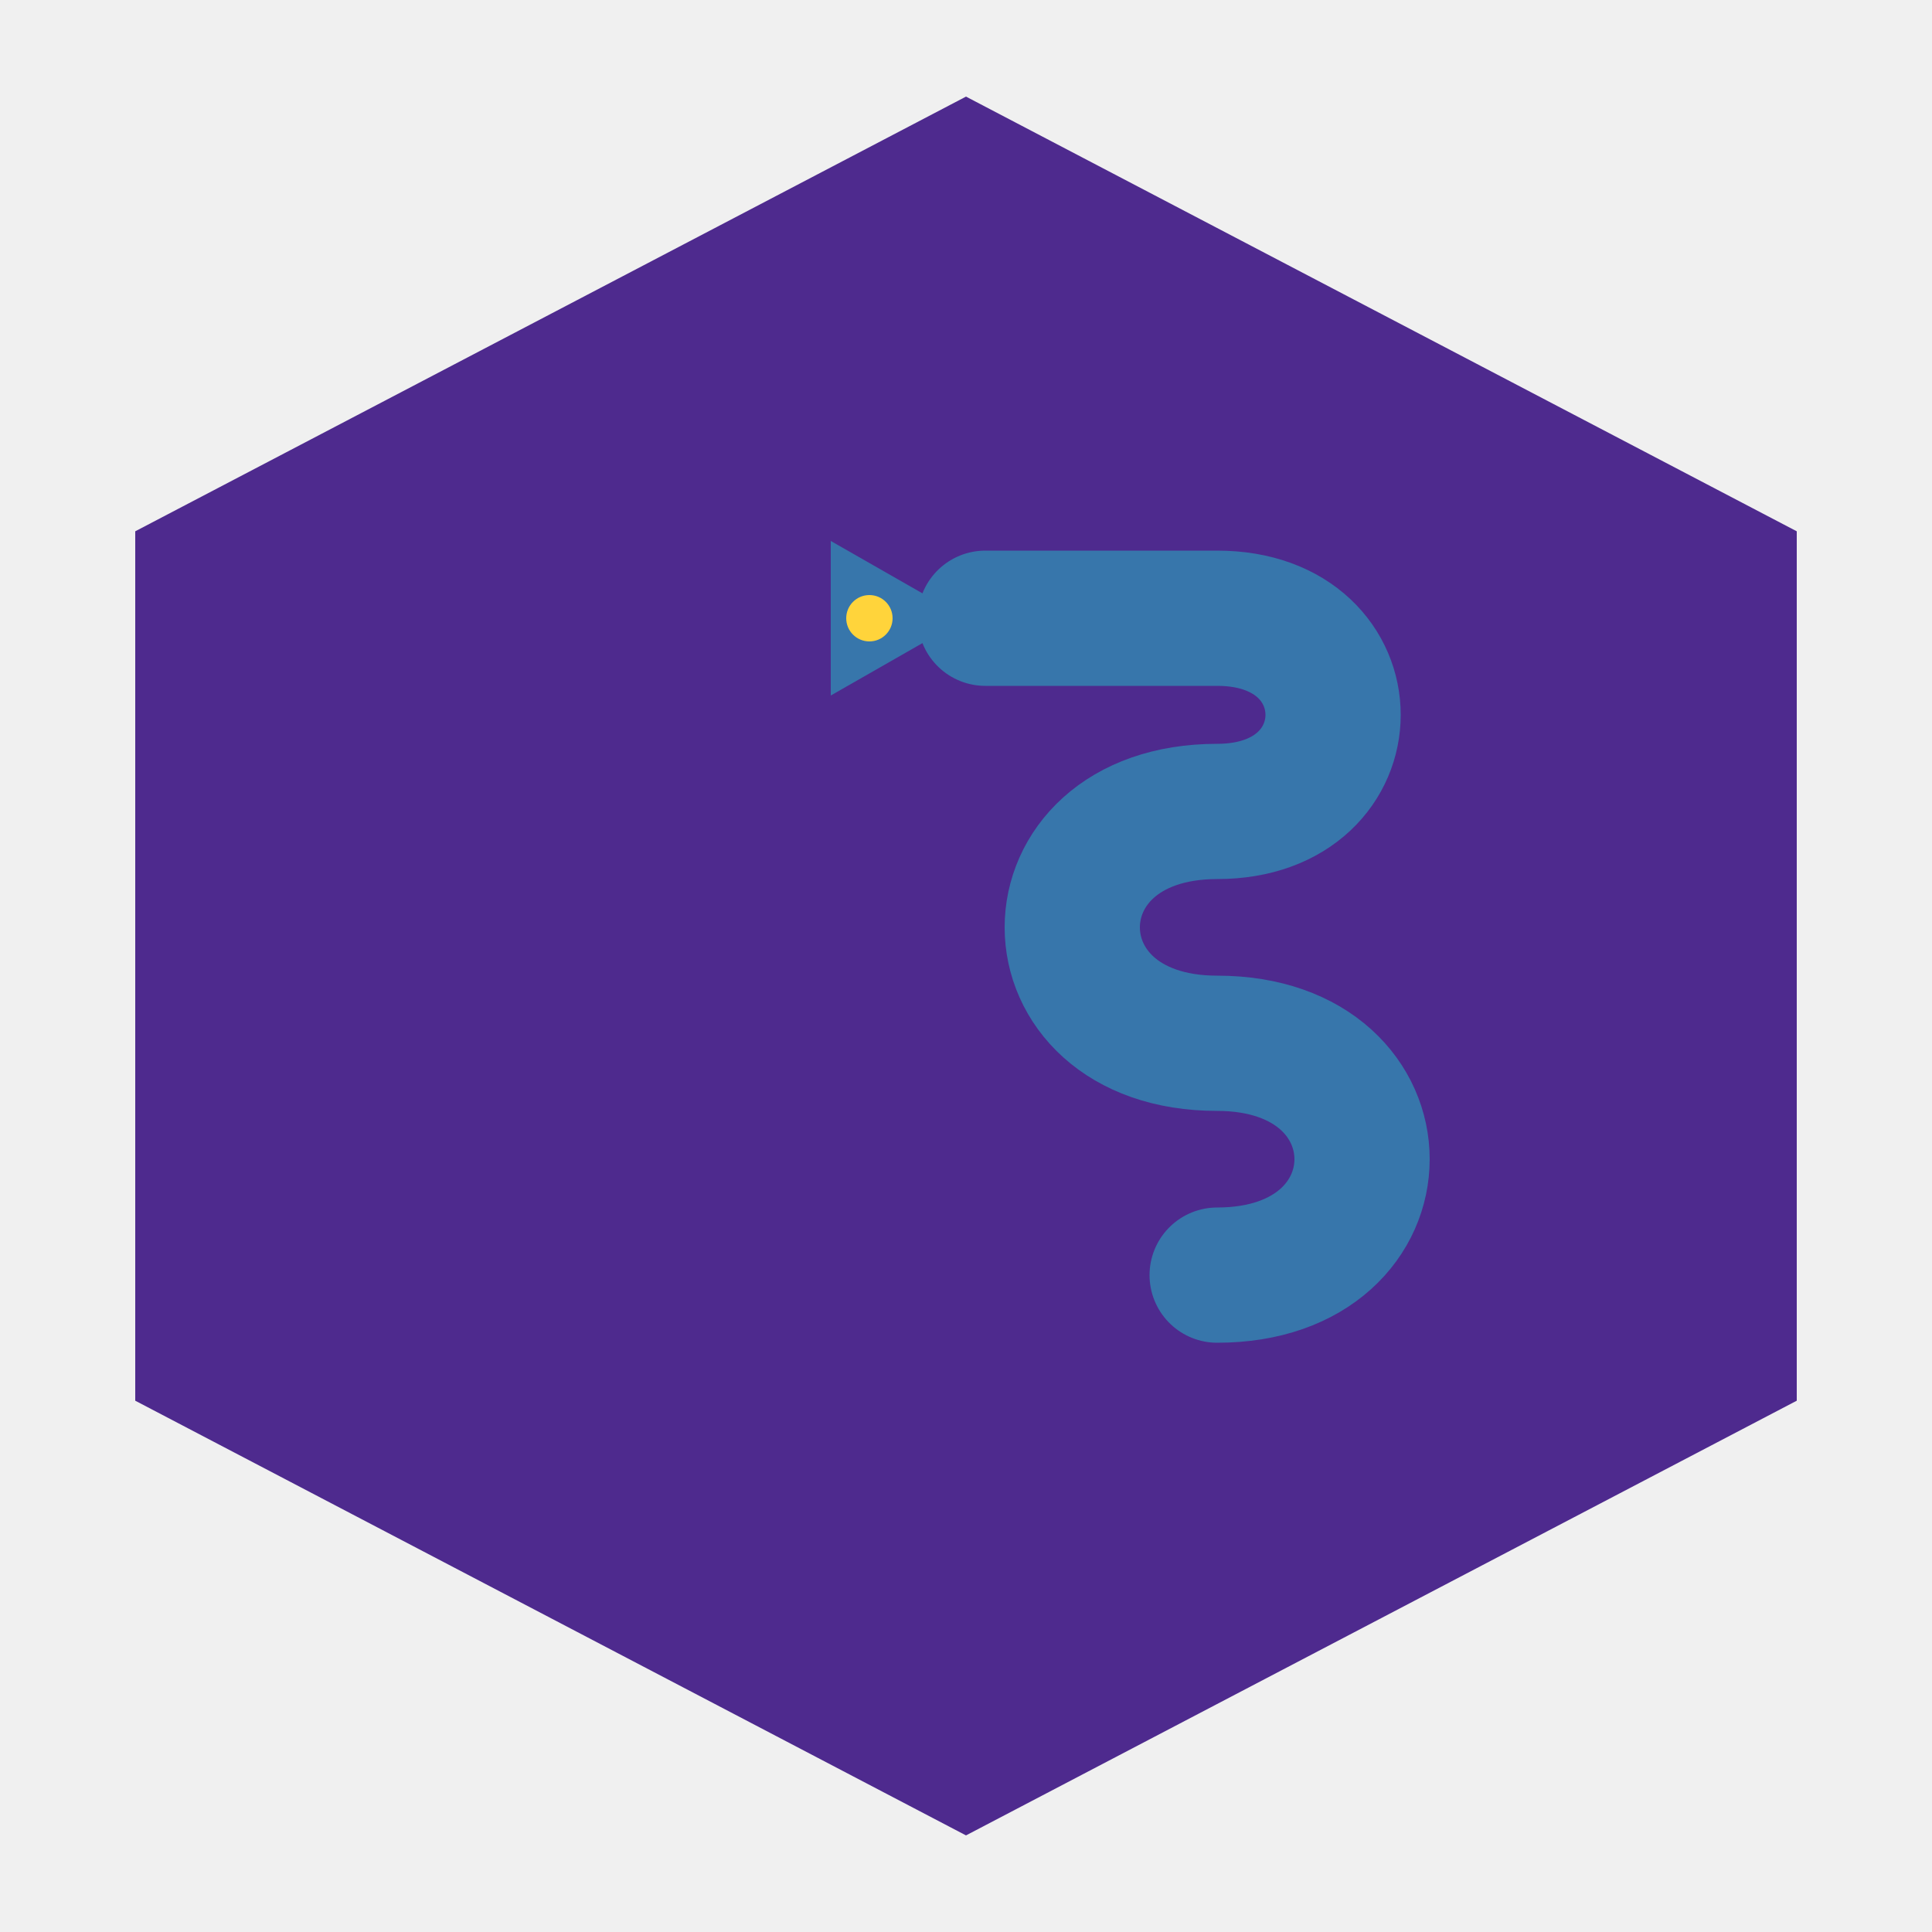
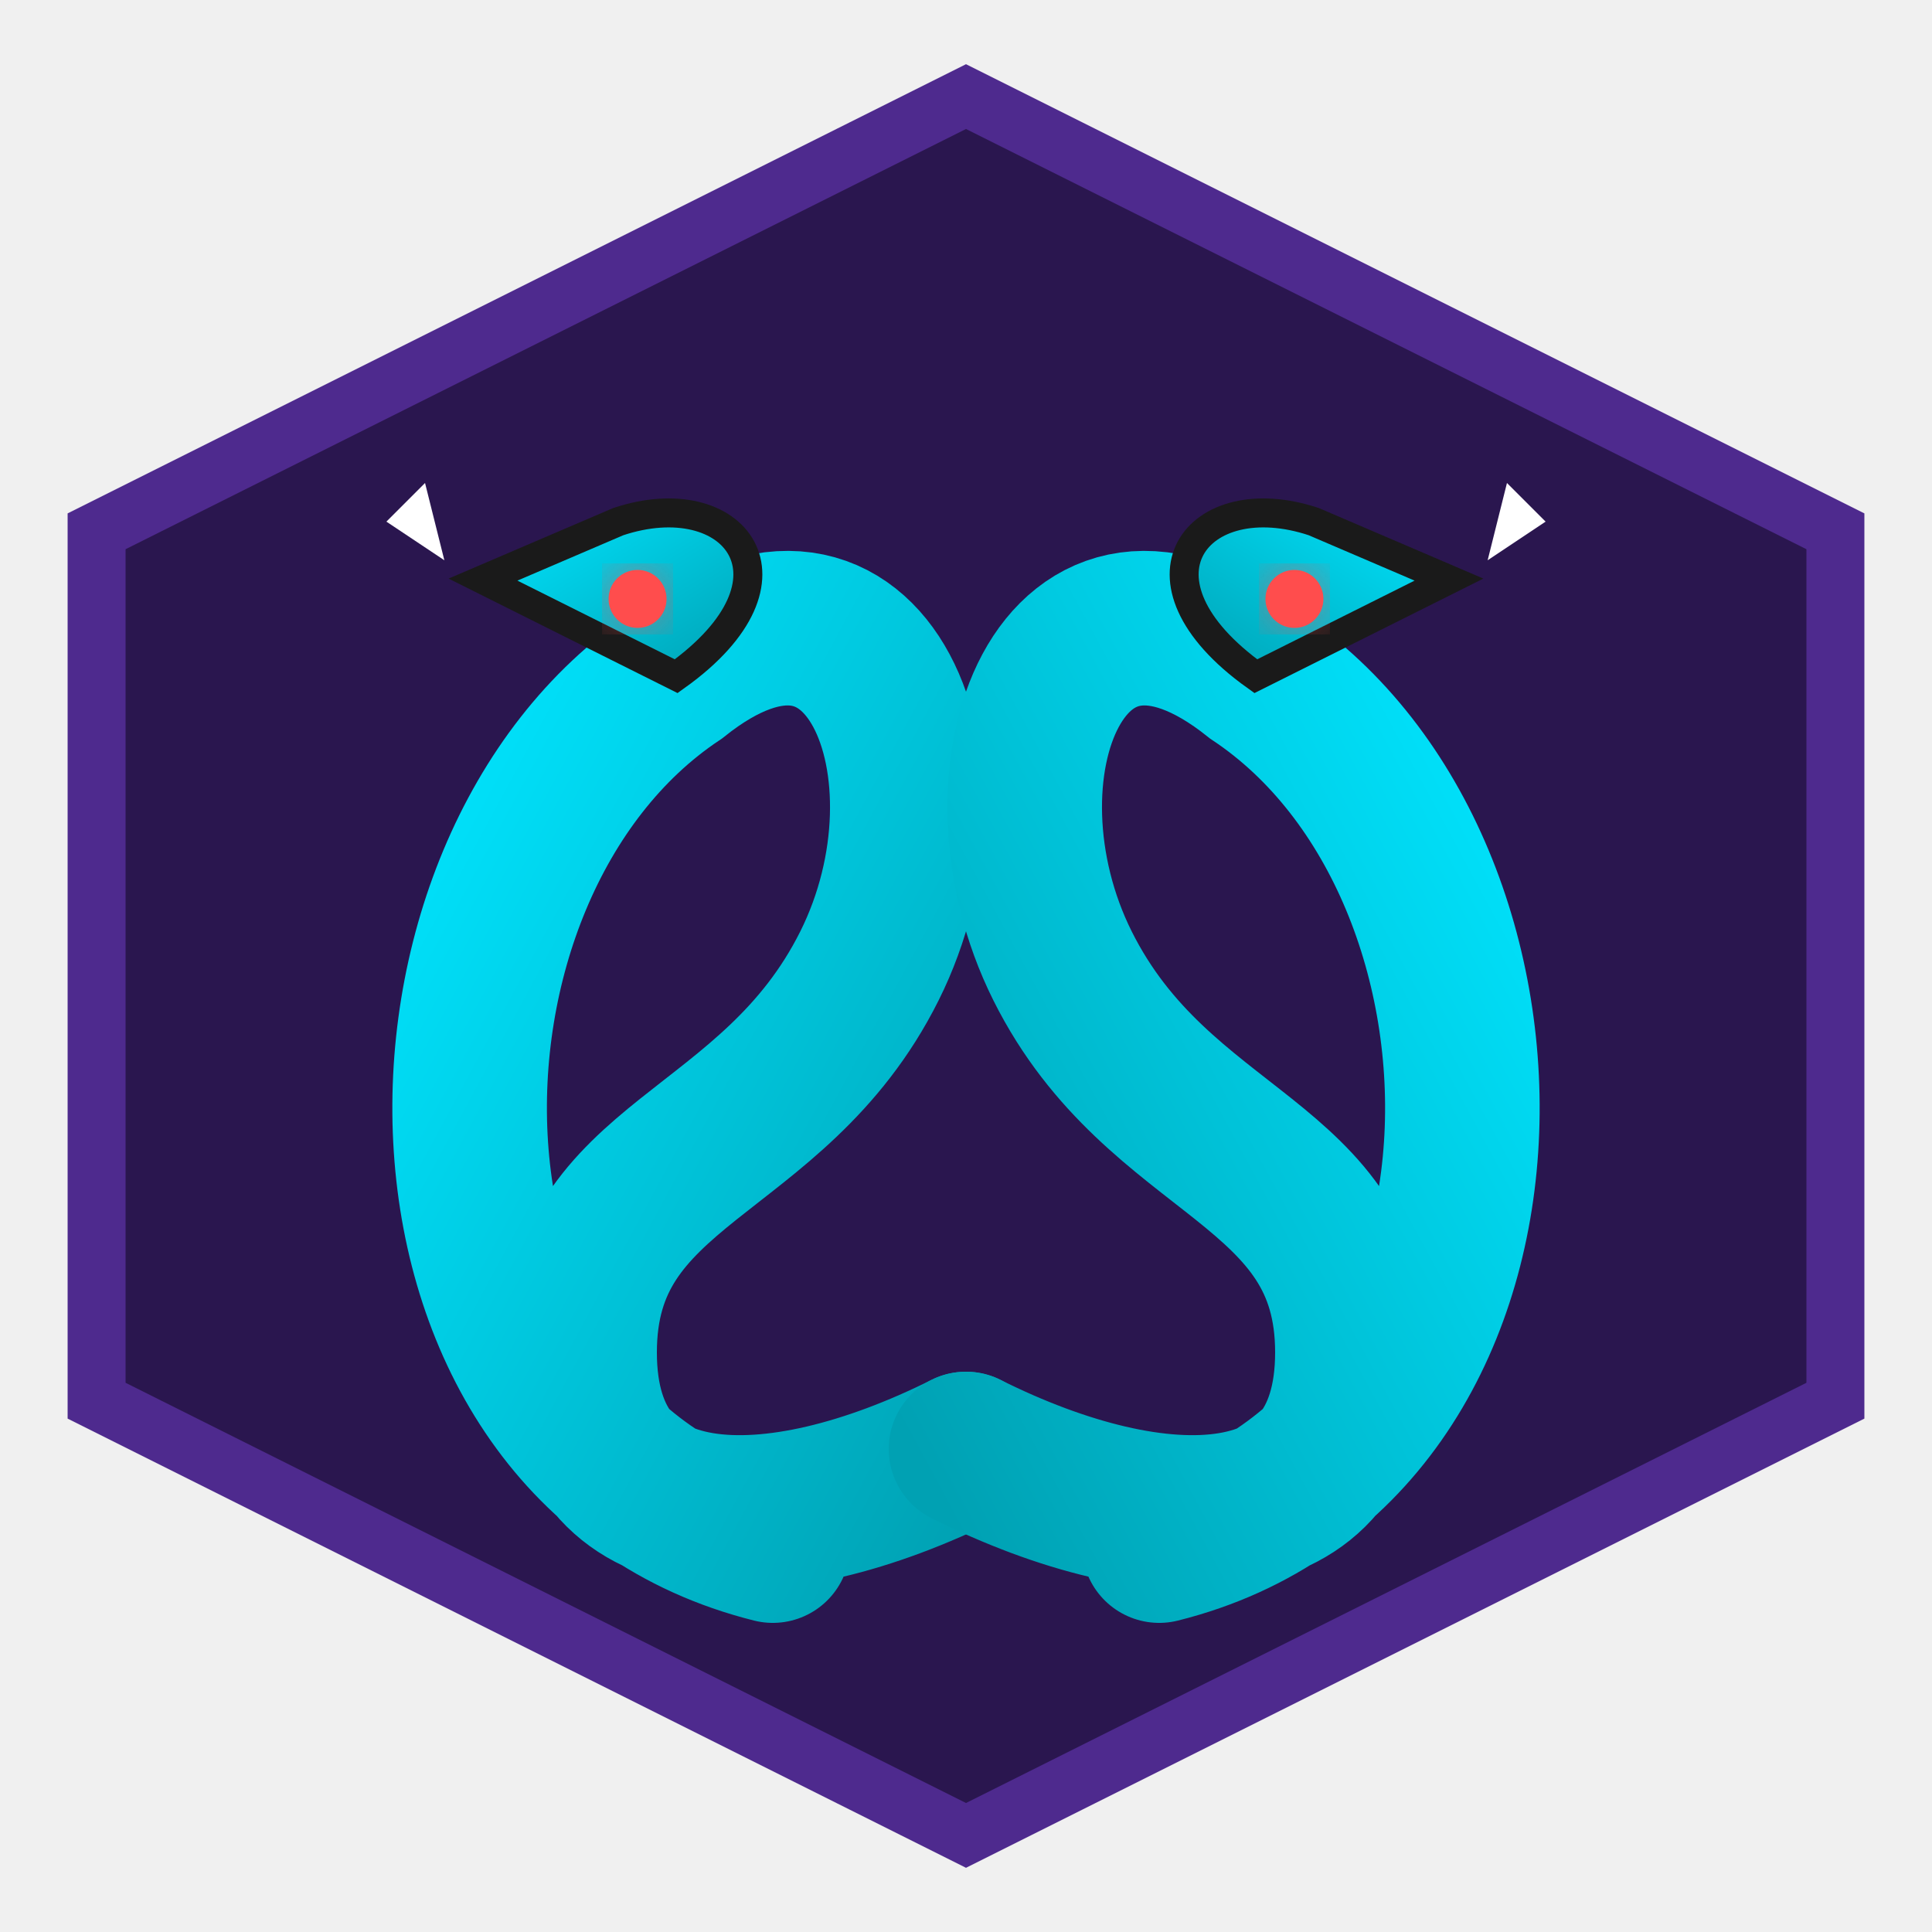
<svg xmlns="http://www.w3.org/2000/svg" width="256px" height="256px" viewBox="0 0 100 100" version="1.1">
-   <polygon points="50,5 93,27.5 93,72.5 50,95 7,72.5 7,27.5" fill="#4e2a8e" />
-   <g transform="translate(1, 2)">
-     <path d="M 62,64              C 72,64 72,52 62,52              C 52,52 52,40 62,40              C 70,40 70,30 62,30              L 50,30" fill="none" stroke="#3776ab" stroke-width="7" stroke-linecap="round" stroke-linejoin="round" />
-     <path d="M 49,30 L 42,26 L 42,34 Z" fill="#3776ab" />
-     <circle cx="44" cy="30" r="1.2" fill="#ffd43b" />
+   <defs>
+     <linearGradient id="snakeGradient" x1="0%" y1="0%" x2="100%" y2="100%">
+       <stop offset="0%" style="stop-color:#00e5ff; stop-opacity:1" />
+       <stop offset="100%" style="stop-color:#00a1b3; stop-opacity:1" />
+     </linearGradient>
+     <filter id="glow">
+       <feGaussianBlur stdDeviation="1.5" result="coloredBlur" />
+       <feMerge>
+         <feMergeNode in="coloredBlur" />
+         <feMergeNode in="SourceGraphic" />
+       </feMerge>
+     </filter>
+   </defs>
+   <polygon points="50,5 95,27.5 95,72.5 50,95 5,72.5 5,27.5" fill="#2a164f" stroke="#4e2a8e" stroke-width="3" />
+   <g transform="translate(0, 5)">
+     <g>
+       <path d="M 40,75 C 20,70 20,40 35,30 C 45,22 50,35 45,45 C 40,55 30,55 30,65 C 30,75 40,75 50,70" fill="none" stroke="url(#snakeGradient)" stroke-width="8" stroke-linecap="round" />
+       <path d="M 35,30 L 25,25 L 32,22 C 38,20 42,25 35,30 Z" fill="url(#snakeGradient)" stroke="#1a1a1a" stroke-width="1.5" />
+       <circle cx="33" cy="26" r="1.5" fill="#ff4d4d" filter="url(#glow)" />
+       <path d="M 23,24 L 20,22 L 22,20 Z" fill="#ffffff" />
+     </g>
+     <g transform="translate(100, 0) scale(-1, 1)">
+       <path d="M 40,75 C 20,70 20,40 35,30 C 45,22 50,35 45,45 C 40,55 30,55 30,65 C 30,75 40,75 50,70" fill="none" stroke="url(#snakeGradient)" stroke-width="8" stroke-linecap="round" />
+       <path d="M 35,30 L 25,25 L 32,22 C 38,20 42,25 35,30 Z" fill="url(#snakeGradient)" stroke="#1a1a1a" stroke-width="1.5" />
+       <circle cx="33" cy="26" r="1.5" fill="#ff4d4d" filter="url(#glow)" />
+       <path d="M 23,24 L 20,22 L 22,20 Z" fill="#ffffff" />
+     </g>
  </g>
</svg>
